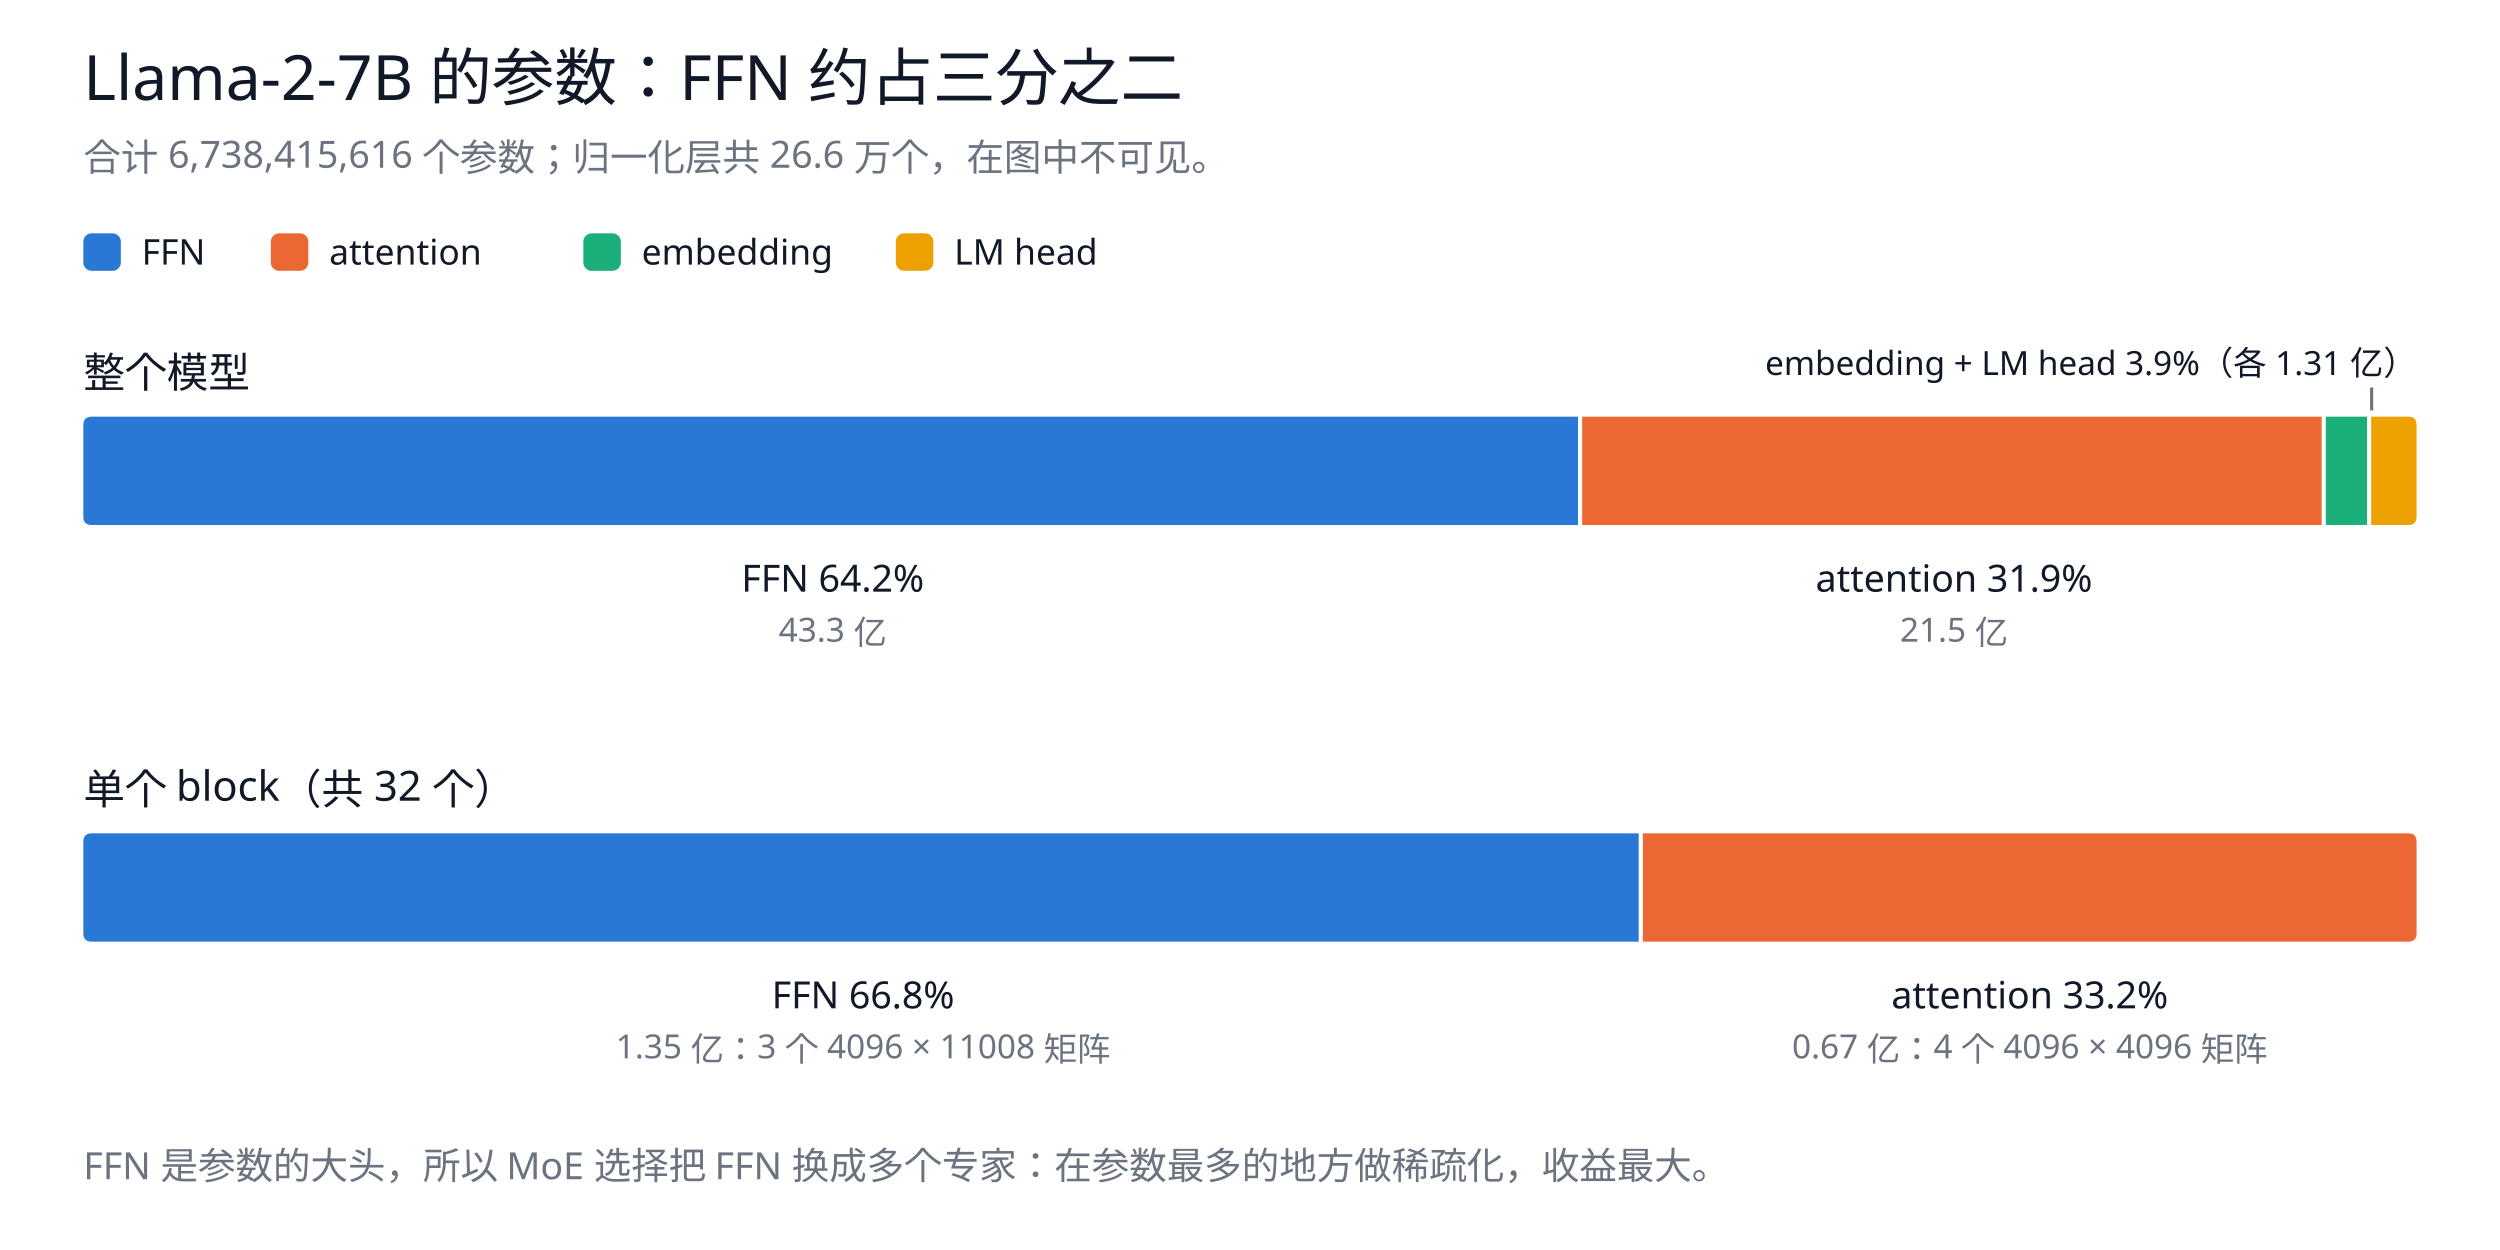
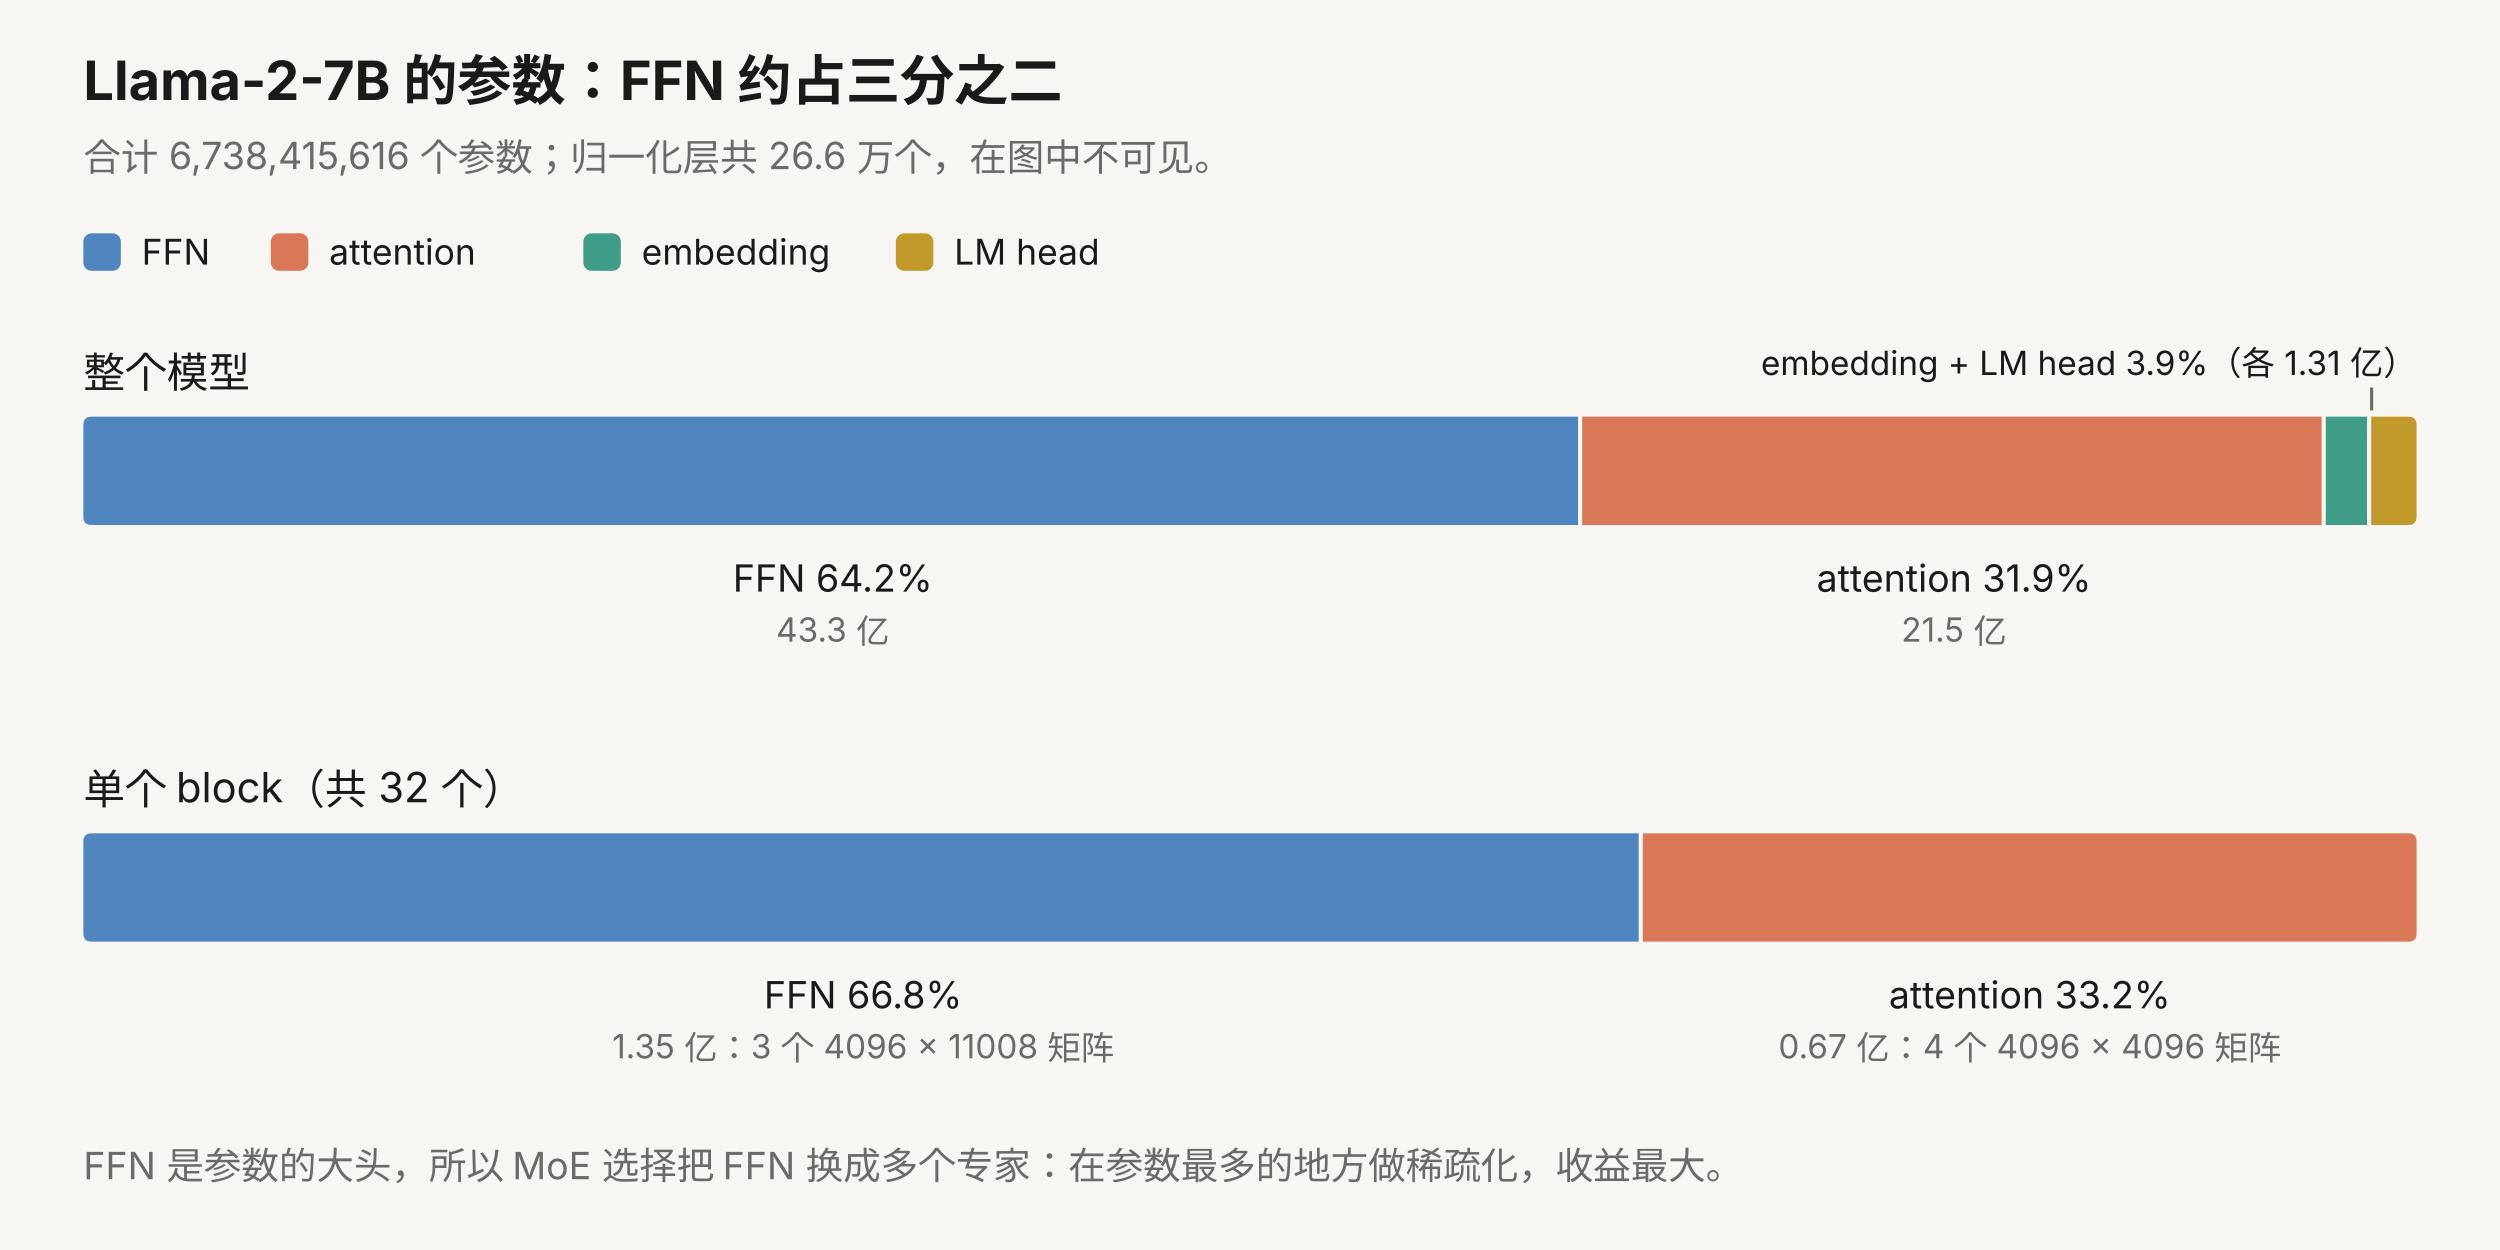
<svg xmlns="http://www.w3.org/2000/svg" width="1200" height="600" viewBox="0 0 1200 600">
-   <style>text{font-family:'Microsoft YaHei','SimHei',sans-serif}</style>
+   <style>text{font-family:-apple-system,'Segoe UI','PingFang SC','Microsoft YaHei','SimHei',sans-serif}</style>
  <defs>
    <marker id="arrow" markerWidth="10" markerHeight="8" refX="9" refY="4" orient="auto">
-       <path d="M0 0L10 4L0 8Z" fill="#2563eb" />
+       <path d="M0 0L10 4L0 8Z" fill="#5a5a5a" />
    </marker>
+     <marker id="arrow-clay" markerWidth="10" markerHeight="8" refX="9" refY="4" orient="auto">
+       <path d="M0 0L10 4L0 8Z" fill="#d97757" />
+     </marker>
+     <filter id="soft">
+       <feDropShadow dx="0" dy="2" stdDeviation="5" flood-color="#000" flood-opacity="0.06" />
+     </filter>
  </defs>
-   <rect width="1200" height="600" fill="#ffffff" />
-   <text x="40" y="48" font-size="30" fill="#111827" text-anchor="start">Llama-2-7B 的参数：FFN 约占三分之二</text>
-   <text x="40" y="82" font-size="18" fill="#6b7280" text-anchor="start">合计 6,738,415,616 个参数；归一化层共 26.6 万个，在图中不可见。</text>
-   <rect x="40" y="112" width="18" height="18" rx="4" fill="#2a78d6" />
-   <text x="68" y="127" font-size="17" fill="#111827" text-anchor="start">FFN</text>
-   <rect x="130" y="112" width="18" height="18" rx="4" fill="#eb6834" />
-   <text x="158" y="127" font-size="17" fill="#111827" text-anchor="start">attention</text>
-   <rect x="280" y="112" width="18" height="18" rx="4" fill="#1baf7a" />
-   <text x="308" y="127" font-size="17" fill="#111827" text-anchor="start">embedding</text>
-   <rect x="430" y="112" width="18" height="18" rx="4" fill="#eda100" />
-   <text x="458" y="127" font-size="17" fill="#111827" text-anchor="start">LM head</text>
-   <text x="40" y="186" font-size="20" fill="#111827" text-anchor="start">整个模型</text>
-   <path d="M44 200H757.449V252H44Q40 252 40 248V204Q40 200 44 200Z" fill="#2a78d6" />
-   <rect x="759.449" y="200" width="354.936" height="52" fill="#eb6834" />
-   <rect x="1116.384" y="200" width="19.786" height="52" fill="#1baf7a" />
-   <path d="M1138.17 200H1155.956Q1159.956 200 1159.956 204V248Q1159.956 252 1155.956 252H1138.17Z" fill="#eda100" />
-   <text x="399.724" y="284" font-size="18" fill="#111827" text-anchor="middle">FFN 64.2%</text>
-   <text x="399.724" y="308" font-size="16" fill="#6b7280" text-anchor="middle">43.3 亿</text>
-   <text x="937.917" y="284" font-size="18" fill="#111827" text-anchor="middle">attention 31.9%</text>
-   <text x="937.917" y="308" font-size="16" fill="#6b7280" text-anchor="middle">21.5 亿</text>
-   <path d="M1138.384 197V186" fill="none" stroke="#6b7280" stroke-width="1.5" />
-   <text x="1160" y="180" font-size="16" fill="#111827" text-anchor="end">embedding + LM head 3.9%（各 1.31 亿）</text>
-   <text x="40" y="386" font-size="20" fill="#111827" text-anchor="start">单个 block（共 32 个）</text>
-   <path d="M44 400H786.571V452H44Q40 452 40 448V404Q40 400 44 400Z" fill="#2a78d6" />
-   <path d="M788.571 400H1155.955Q1159.955 400 1159.955 404V448Q1159.955 452 1155.955 452H788.571Z" fill="#eb6834" />
-   <text x="414.285" y="484" font-size="18" fill="#111827" text-anchor="middle">FFN 66.8%</text>
-   <text x="414.285" y="508" font-size="16" fill="#6b7280" text-anchor="middle">1.35 亿：3 个 4096 × 11008 矩阵</text>
-   <text x="974.285" y="484" font-size="18" fill="#111827" text-anchor="middle">attention 33.2%</text>
-   <text x="974.285" y="508" font-size="16" fill="#6b7280" text-anchor="middle">0.67 亿：4 个 4096 × 4096 矩阵</text>
-   <text x="40" y="566" font-size="18" fill="#6b7280" text-anchor="start">FFN 是参数的大头，所以 MoE 选择把 FFN 换成多个专家：在参数最多的地方做稀疏化，收益最大。</text>
+   <rect width="1200" height="600" fill="#f8f6f3" />
+   <text x="40" y="48" font-size="26" fill="#1a1a1a" text-anchor="start" font-weight="700">Llama-2-7B 的参数：FFN 约占三分之二</text>
+   <text x="40" y="82" font-size="18" fill="#6a6a6a" text-anchor="start">合计 6,738,415,616 个参数；归一化层共 26.6 万个，在图中不可见。</text>
+   <rect x="40" y="112" width="18" height="18" rx="4" fill="#4f86c0" />
+   <text x="68" y="127" font-size="17" fill="#1a1a1a" text-anchor="start">FFN</text>
+   <rect x="130" y="112" width="18" height="18" rx="4" fill="#d97757" />
+   <text x="158" y="127" font-size="17" fill="#1a1a1a" text-anchor="start">attention</text>
+   <rect x="280" y="112" width="18" height="18" rx="4" fill="#3f9c86" />
+   <text x="308" y="127" font-size="17" fill="#1a1a1a" text-anchor="start">embedding</text>
+   <rect x="430" y="112" width="18" height="18" rx="4" fill="#c29a2b" />
+   <text x="458" y="127" font-size="17" fill="#1a1a1a" text-anchor="start">LM head</text>
+   <text x="40" y="186" font-size="20" fill="#1a1a1a" text-anchor="start">整个模型</text>
+   <path d="M44 200H757.449V252H44Q40 252 40 248V204Q40 200 44 200Z" fill="#4f86c0" />
+   <rect x="759.449" y="200" width="354.936" height="52" fill="#d97757" />
+   <rect x="1116.384" y="200" width="19.786" height="52" fill="#3f9c86" />
+   <path d="M1138.17 200H1155.956Q1159.956 200 1159.956 204V248Q1159.956 252 1155.956 252H1138.17Z" fill="#c29a2b" />
+   <text x="399.724" y="284" font-size="18" fill="#1a1a1a" text-anchor="middle">FFN 64.2%</text>
+   <text x="399.724" y="308" font-size="16" fill="#6a6a6a" text-anchor="middle">43.3 亿</text>
+   <text x="937.917" y="284" font-size="18" fill="#1a1a1a" text-anchor="middle">attention 31.9%</text>
+   <text x="937.917" y="308" font-size="16" fill="#6a6a6a" text-anchor="middle">21.5 亿</text>
+   <path d="M1138.384 197V186" fill="none" stroke="#6a6a6a" stroke-width="1.5" />
+   <text x="1160" y="180" font-size="16" fill="#1a1a1a" text-anchor="end">embedding + LM head 3.9%（各 1.31 亿）</text>
+   <text x="40" y="386" font-size="20" fill="#1a1a1a" text-anchor="start">单个 block（共 32 个）</text>
+   <path d="M44 400H786.571V452H44Q40 452 40 448V404Q40 400 44 400Z" fill="#4f86c0" />
+   <path d="M788.571 400H1155.955Q1159.955 400 1159.955 404V448Q1159.955 452 1155.955 452H788.571Z" fill="#d97757" />
+   <text x="414.285" y="484" font-size="18" fill="#1a1a1a" text-anchor="middle">FFN 66.8%</text>
+   <text x="414.285" y="508" font-size="16" fill="#6a6a6a" text-anchor="middle">1.35 亿：3 个 4096 × 11008 矩阵</text>
+   <text x="974.285" y="484" font-size="18" fill="#1a1a1a" text-anchor="middle">attention 33.2%</text>
+   <text x="974.285" y="508" font-size="16" fill="#6a6a6a" text-anchor="middle">0.67 亿：4 个 4096 × 4096 矩阵</text>
+   <text x="40" y="566" font-size="18" fill="#6a6a6a" text-anchor="start">FFN 是参数的大头，所以 MoE 选择把 FFN 换成多个专家：在参数最多的地方做稀疏化，收益最大。</text>
</svg>
